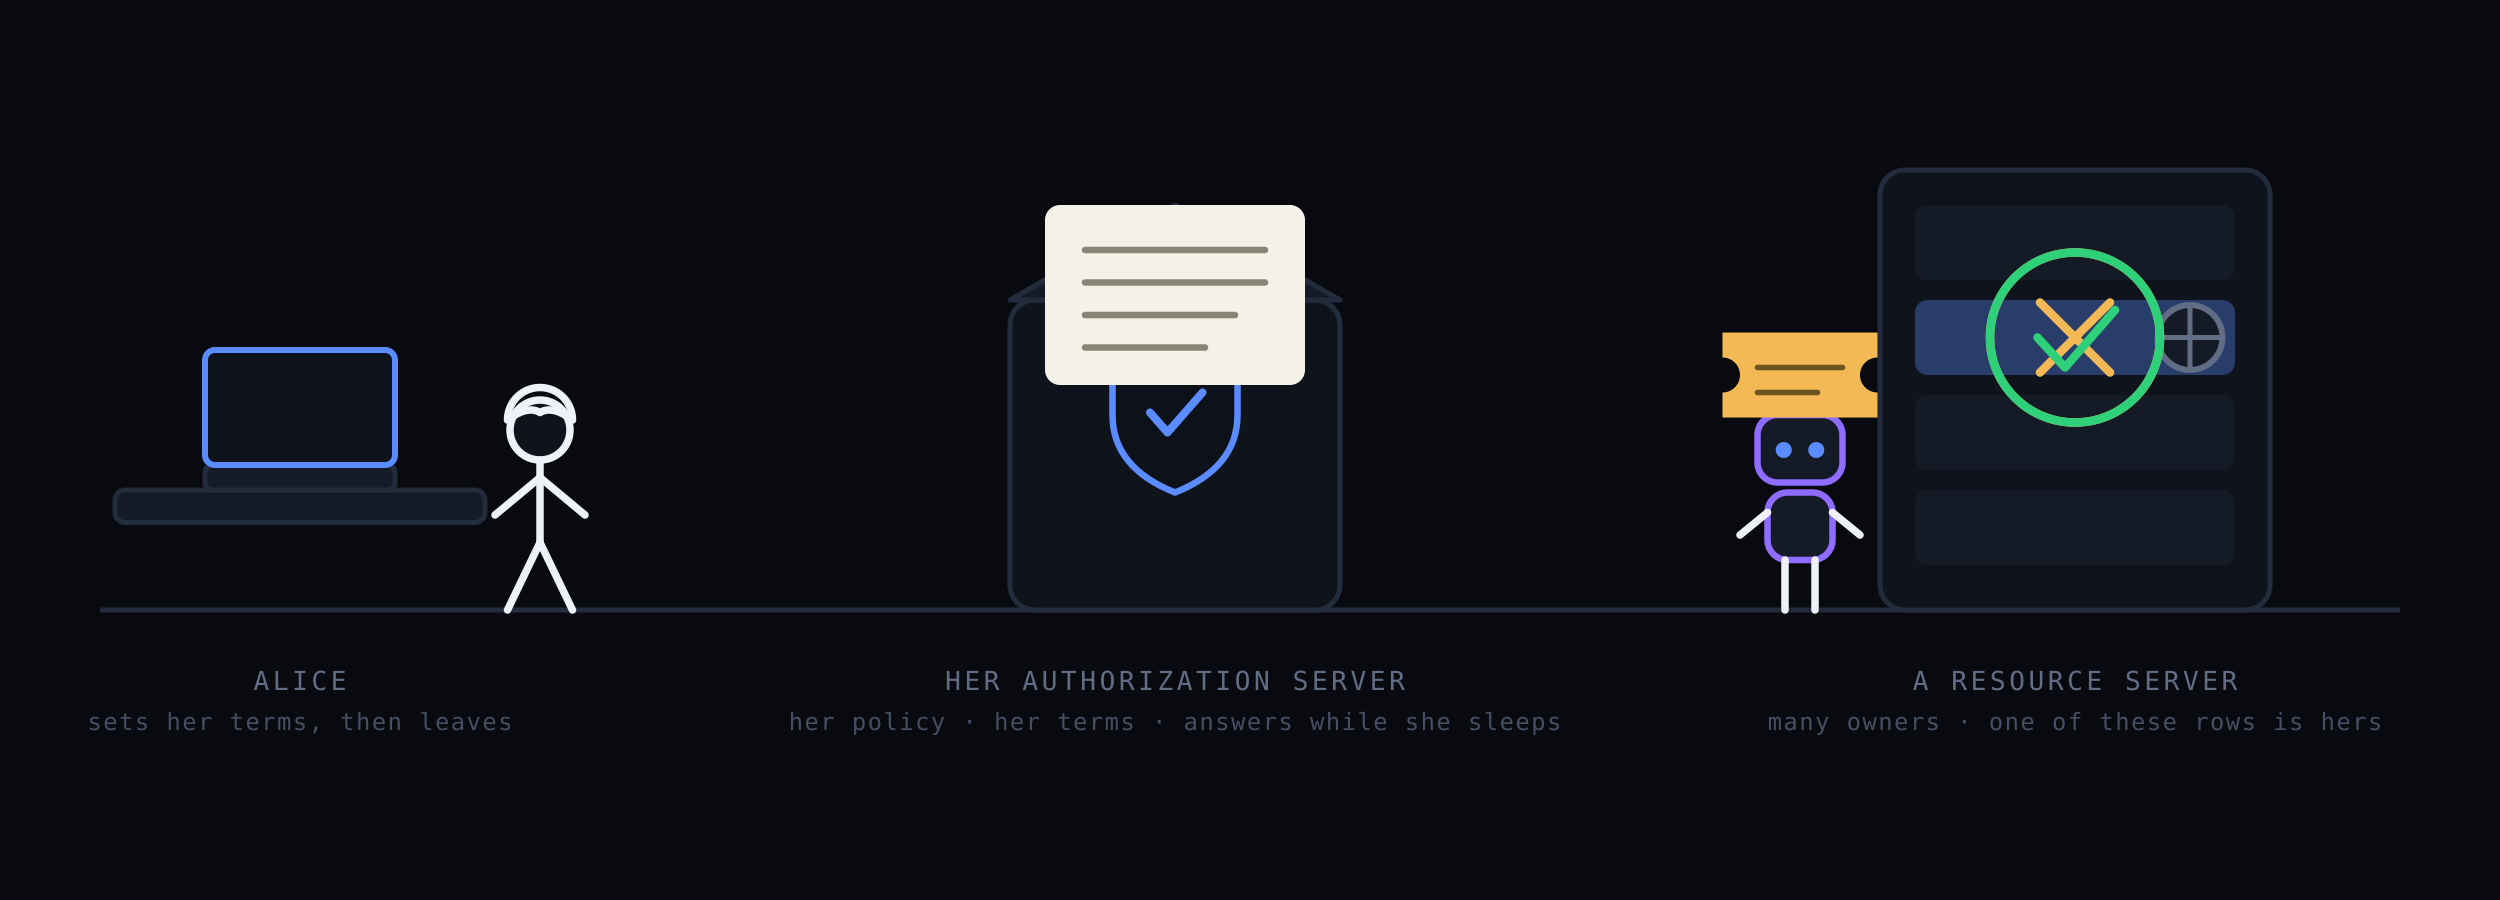
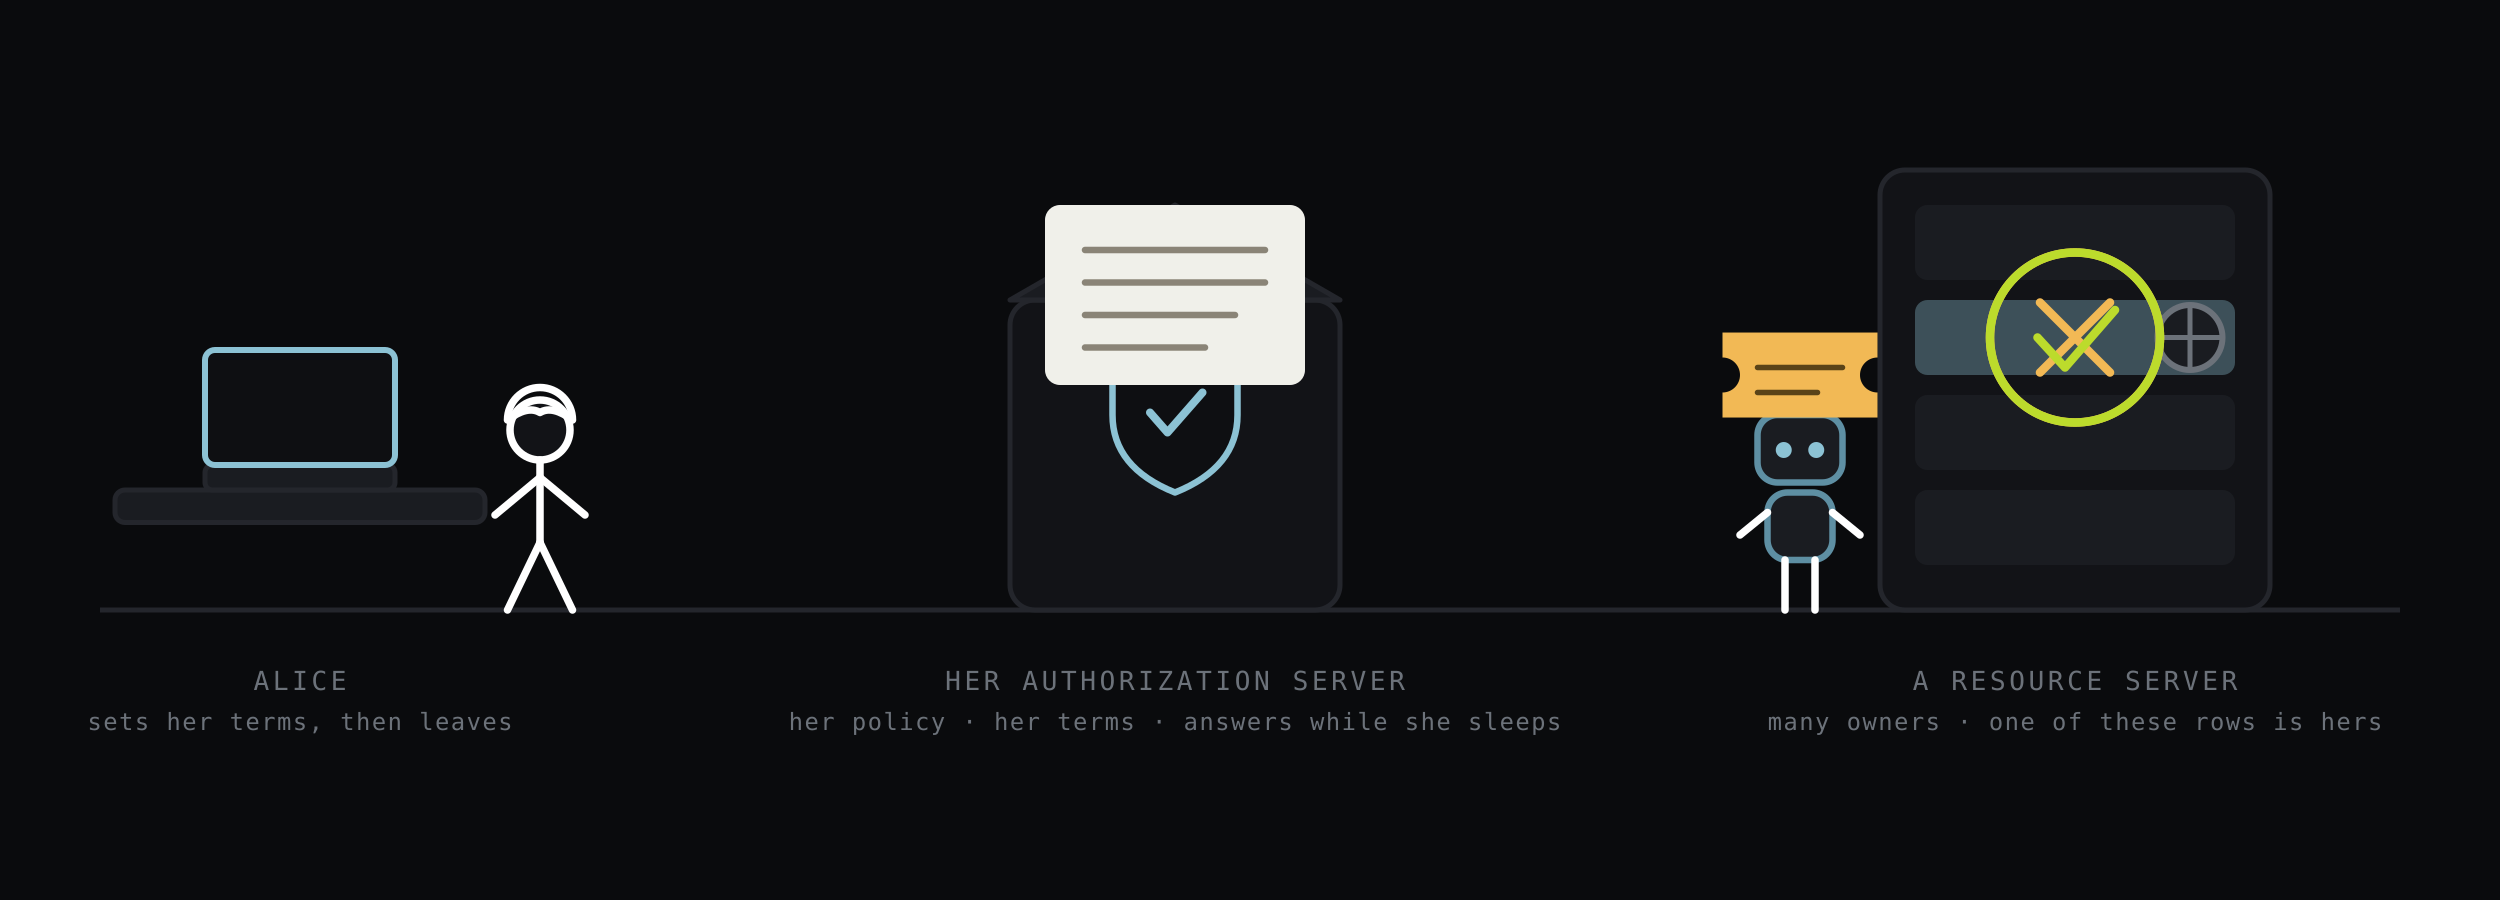
<svg xmlns="http://www.w3.org/2000/svg" viewBox="0 0 1000 360" width="1000" height="360" role="img" aria-labelledby="t d">
  <style>
-     .ink   { fill: none; stroke: #eef1f7; stroke-width: 3; stroke-linecap: round; stroke-linejoin: round; }
-     .head  { fill: #0f131c; stroke: #eef1f7; stroke-width: 3; }
-     .panel { fill: #0f131c; stroke: #232c3d; stroke-width: 2; }
-     .panel2{ fill: #151b26; stroke: #232c3d; stroke-width: 2; }
-     .roof  { fill: #151b26; stroke: #232c3d; stroke-width: 2; stroke-linejoin: round; }
-     .screen{ fill: #0d1119; stroke: #5b8cff; stroke-width: 2.4; }
-     .bot   { fill: #151b26; stroke: #8f6bff; stroke-width: 2.6; }
-     .eye   { fill: #5b8cff; }
-     .shield{ fill: #0d1119; stroke: #5b8cff; stroke-width: 2.6; stroke-linejoin: round; }
-     .tick  { fill: none; stroke: #5b8cff; stroke-width: 3.2; stroke-linecap: round; stroke-linejoin: round; }
-     .dial  { fill: #151b26; stroke: #616c85; stroke-width: 2.4; }
-     .spoke { stroke: #616c85; stroke-width: 2; stroke-linecap: round; }
-     .ground{ stroke: #232c3d; stroke-width: 2; }
-     .rowdim{ fill: #151b26; }
-     .paper { fill: #f4f1e8; }
+     .ink   { fill: none; stroke: #ffffff; stroke-width: 3; stroke-linecap: round; stroke-linejoin: round; }
+     .head  { fill: #121317; stroke: #ffffff; stroke-width: 3; }
+     .panel { fill: #121317; stroke: #24262c; stroke-width: 2; }
+     .panel2{ fill: #1a1c21; stroke: #24262c; stroke-width: 2; }
+     .roof  { fill: #1a1c21; stroke: #24262c; stroke-width: 2; stroke-linejoin: round; }
+     .screen{ fill: #0e0f12; stroke: #8cc2d4; stroke-width: 2.4; }
+     .bot   { fill: #1a1c21; stroke: #5e8fa3; stroke-width: 2.6; }
+     .eye   { fill: #8cc2d4; }
+     .shield{ fill: #0e0f12; stroke: #8cc2d4; stroke-width: 2.6; stroke-linejoin: round; }
+     .tick  { fill: none; stroke: #8cc2d4; stroke-width: 3.2; stroke-linecap: round; stroke-linejoin: round; }
+     .dial  { fill: #1a1c21; stroke: #6c727a; stroke-width: 2.4; }
+     .spoke { stroke: #6c727a; stroke-width: 2; stroke-linecap: round; }
+     .ground{ stroke: #24262c; stroke-width: 2; }
+     .rowdim{ fill: #1a1c21; }
+     .paper { fill: #f0f0ea; }
    .pline { stroke: #8a8477; stroke-width: 2.6; stroke-linecap: round; }
    .ticket{ fill: #f2b955; }
-     .tline { stroke: #6b5320; stroke-width: 2.2; stroke-linecap: round; }
+     .tline { stroke: #5a4318; stroke-width: 2.2; stroke-linecap: round; }
    .no    { fill: none; stroke: #f2b955; stroke-width: 3.4; stroke-linecap: round; }
-     .yes   { fill: none; stroke: #2ed079; stroke-width: 3.4; stroke-linecap: round; stroke-linejoin: round; }
-     .lbl   { font-family: ui-monospace, SFMono-Regular, Menlo, monospace; font-size: 10.5px; letter-spacing: 1.4px; fill: #616c85; text-anchor: middle; }
-     .sub   { font-family: ui-monospace, SFMono-Regular, Menlo, monospace; font-size: 9.5px; letter-spacing: 0.6px; fill: #454e63; text-anchor: middle; }
-     .cap   { font-family: system-ui, -apple-system, "Segoe UI", sans-serif; font-size: 18px; fill: #eef1f7; text-anchor: middle; opacity: 0; }
-     .beat  { font-family: ui-monospace, SFMono-Regular, Menlo, monospace; font-size: 10.5px; letter-spacing: 2.2px; fill: #5b8cff; text-anchor: middle; opacity: 0; }
+     .yes   { fill: none; stroke: #bcdb2c; stroke-width: 3.4; stroke-linecap: round; stroke-linejoin: round; }
+     .lbl   { font-family: ui-monospace, SFMono-Regular, Menlo, monospace; font-size: 10.5px; letter-spacing: 1.4px; fill: #6c727a; text-anchor: middle; }
+     .sub   { font-family: ui-monospace, SFMono-Regular, Menlo, monospace; font-size: 9.5px; letter-spacing: 0.6px; fill: #6c727a; text-anchor: middle; }
+     .cap   { font-family: system-ui, -apple-system, "Segoe UI", sans-serif; font-size: 18px; fill: #ffffff; text-anchor: middle; opacity: 0; }
+     .beat  { font-family: ui-monospace, SFMono-Regular, Menlo, monospace; font-size: 10.5px; letter-spacing: 2.2px; fill: #8cc2d4; text-anchor: middle; opacity: 0; }

    /* One 18s cycle. Every animation below is a slice of it, so the whole
       thing stays in step without a timeline to co-ordinate them. */
    #agentMove { animation: walk 18s linear infinite; }
    #aliceGo   { animation: leave 18s linear infinite; }
    #lid       { animation: shut 18s linear infinite; transform-box: fill-box; transform-origin: 0 100%; }
    #ticketGo  { animation: ticket 18s linear infinite; }
    #scrollUp  { animation: scroll 18s linear infinite; transform-box: fill-box; transform-origin: 50% 100%; }
    #vno       { animation: refuse 18s linear infinite; transform-box: fill-box; transform-origin: 50% 50%; }
    #vyes      { animation: allow 18s linear infinite; transform-box: fill-box; transform-origin: 50% 50%; }
    #ownrow    { animation: granted 18s linear infinite; }
    .eye       { animation: blink 18s linear infinite; }

    @keyframes walk {
      0%, 12%   { transform: translateX(-760px); }   /* not here yet */
      20%, 33%  { transform: translateX(0); }        /* at the resource server */
      43%, 57%  { transform: translateX(-160px); }   /* at her server */
      67%, 100% { transform: translateX(0); }        /* back, and let in */
    }
    @keyframes leave {
      0%, 12%   { transform: translateX(0); opacity: 1; }
      24%, 100% { transform: translateX(-150px); opacity: 0; }
    }
    @keyframes shut {
      0%, 8%    { transform: rotate(0deg); }
      15%, 100% { transform: rotate(78deg); }
    }
    @keyframes ticket {
      0%, 23%   { opacity: 0; transform: translate(0, 0); }
      28%, 37%  { opacity: 1; transform: translate(0, 0); }      /* handed over */
      45%, 55%  { opacity: 1; transform: translate(-160px, 0); } /* carried */
      59%, 100% { opacity: 0; transform: translate(-160px, 0); }
    }
    @keyframes scroll {
      0%, 46%   { opacity: 0; transform: scaleY(0.08); }
      52%, 64%  { opacity: 1; transform: scaleY(1); }
      68%, 100% { opacity: 0; transform: scaleY(1); }
    }
    @keyframes refuse {
      0%, 23%   { opacity: 0; transform: scale(0.6); }
      27%, 36%  { opacity: 1; transform: scale(1); }
      40%, 100% { opacity: 0; transform: scale(1); }
    }
    @keyframes allow {
      0%, 70%   { opacity: 0; transform: scale(0.6); }
      76%, 94%  { opacity: 1; transform: scale(1); }
      98%, 100% { opacity: 0; transform: scale(1); }
    }
    @keyframes granted {
-       0%, 72%   { fill: rgba(91,140,255,0.35); }
+       0%, 72%   { fill: rgba(140,194,212,0.35); }
      78%, 95%  { fill: rgba(46,208,121,0.5); }
-       99%, 100% { fill: rgba(91,140,255,0.35); }
+       99%, 100% { fill: rgba(140,194,212,0.35); }
    }
    @keyframes blink {
      0%, 5%, 7%, 47%, 49%, 100% { opacity: 1; }
      6%, 48%                    { opacity: 0.2; }
    }

    /* The captions, each visible for its own slice of the same 18 seconds. */
    #c1, #b1 { animation: cap1 18s linear infinite; }
    #c2      { animation: cap2 18s linear infinite; }
    #c3, #b3 { animation: cap3 18s linear infinite; }
    #c4, #b4 { animation: cap4 18s linear infinite; }
    #c5, #b5 { animation: cap5 18s linear infinite; }
    /* Each caption covers the action it describes, rather than trailing it:
       the refusal at 27-36%, the terms at 52-64%, the grant at 76-94%. */
    @keyframes cap1 { 0%, 14% { opacity: 1; } 17%, 100% { opacity: 0; } }
    @keyframes cap2 { 0%, 17% { opacity: 0; } 19%, 25% { opacity: 1; } 27%, 100% { opacity: 0; } }
    @keyframes cap3 { 0%, 25% { opacity: 0; } 27%, 40% { opacity: 1; } 42%, 100% { opacity: 0; } }
    @keyframes cap4 { 0%, 42% { opacity: 0; } 44%, 65% { opacity: 1; } 67%, 100% { opacity: 0; } }
    @keyframes cap5 { 0%, 67% { opacity: 0; } 69%, 97% { opacity: 1; } 100% { opacity: 0; } }

    /* Anyone who has asked their system not to animate things gets a
       finished frame instead of the loop. */
    @media (prefers-reduced-motion: reduce) {
      #agentMove, #aliceGo, #lid, #ticketGo, #scrollUp, #vno, #vyes, #ownrow,
      .eye, #c1, #c2, #c3, #c4, #c5, #b1, #b3, #b4, #b5 { animation: none; }
      #aliceGo { opacity: 1; }
      #c1, #b1 { opacity: 1; }
      #ticketGo, #scrollUp, #vno, #vyes { opacity: 0; }
    }
  </style>
-   <rect width="1000" height="360" fill="#080a0f" />
+   <rect width="1000" height="360" fill="#0a0b0d" />
  <path class="ground" d="M40 244 H960" />
  <g transform="translate(120 244)">
    <rect class="panel2" x="-74" y="-48" width="148" height="13" rx="4" />
    <rect class="panel2" x="-38" y="-58" width="76" height="10" rx="3" />
    <g transform="translate(-38 -58)">
      <g id="lid">
        <rect class="screen" x="0" y="-46" width="76" height="46" rx="4" />
      </g>
    </g>
    <text class="lbl" y="32">ALICE</text>
    <text class="sub" y="48">sets her terms, then leaves</text>
  </g>
  <g transform="translate(216 244)">
    <g id="aliceGo">
      <circle class="head" cx="0" cy="-72" r="12" />
      <path class="ink" d="M-13 -76a13 13 0 0 1 26 0q-8 -6 -13 -3q-5 -3 -13 3z" />
      <path class="ink" d="M0 -60 V-27" />
      <path class="ink" d="M0 -53 L-18 -38" />
      <path class="ink" d="M0 -53 L18 -38" />
      <path class="ink" d="M0 -27 L-13 0" />
      <path class="ink" d="M0 -27 L13 0" />
    </g>
  </g>
  <g transform="translate(470 244)">
    <rect class="panel" x="-66" y="-124" width="132" height="124" rx="10" />
    <path class="roof" d="M-66 -124 L0 -162 L66 -124 Z" />
    <path class="shield" d="M0 -106 l25 10 v18 q0 21 -25 31 q-25 -10 -25 -31 v-18 z" />
    <path class="tick" d="M-10 -79 l7 8 l14 -16" />
    <text class="lbl" y="32">HER AUTHORIZATION SERVER</text>
    <text class="sub" y="48">her policy · her terms · answers while she sleeps</text>
  </g>
  <g transform="translate(830 244)">
    <rect class="panel" x="-78" y="-176" width="156" height="176" rx="10" />
    <rect class="rowdim" x="-64" y="-162" width="128" height="30" rx="5" />
-     <rect id="ownrow" x="-64" y="-124" width="128" height="30" rx="5" fill="rgba(91,140,255,0.35)" />
+     <rect id="ownrow" x="-64" y="-124" width="128" height="30" rx="5" fill="rgba(140,194,212,0.35)" />
    <rect class="rowdim" x="-64" y="-86" width="128" height="30" rx="5" />
    <rect class="rowdim" x="-64" y="-48" width="128" height="30" rx="5" />
    <g transform="translate(46 -109)">
      <circle class="dial" cx="0" cy="0" r="13" />
      <path class="spoke" d="M0 -13 V13 M-13 0 H13" />
    </g>
    <text class="lbl" y="32">A RESOURCE SERVER</text>
    <text class="sub" y="48">many owners · one of these rows is hers</text>
    <g id="vno">
      <circle class="no" cx="0" cy="-109" r="34" />
      <path class="no" d="M-14 -123 L14 -95 M14 -123 L-14 -95" />
    </g>
    <g id="vyes">
      <circle class="yes" cx="0" cy="-109" r="34" />
      <path class="yes" d="M-15 -109 l11 12 l20 -23" />
    </g>
  </g>
  <g transform="translate(720 244)">
    <g id="agentMove">
      <path class="ink" d="M0 -86 V-78" />
-       <circle cx="0" cy="-89" r="3.4" fill="#8f6bff" />
+       <circle cx="0" cy="-89" r="3.4" fill="#5e8fa3" />
      <rect class="bot" x="-17" y="-78" width="34" height="27" rx="8" />
      <circle class="eye" cx="-6.5" cy="-64" r="3.2" />
      <circle class="eye" cx="6.5" cy="-64" r="3.2" />
      <rect class="bot" x="-13" y="-47" width="26" height="27" rx="8" />
      <path class="ink" d="M-13 -39 L-24 -30" />
      <path class="ink" d="M13 -39 L24 -30" />
      <path class="ink" d="M-6 -20 V0" />
      <path class="ink" d="M6 -20 V0" />
    </g>
  </g>
  <g transform="translate(720 150)">
    <g id="ticketGo">
      <path class="ticket" d="M-31 -17 h62 v10 a7 7 0 0 0 0 14 v10 h-62 v-10 a7 7 0 0 0 0 -14 z" />
      <path class="tline" d="M-17 -3 H17 M-17 7 H7" />
    </g>
  </g>
  <g transform="translate(470 118)">
    <g id="scrollUp">
      <rect class="paper" x="-52" y="-36" width="104" height="72" rx="6" />
      <path class="pline" d="M-36 -18 H36 M-36 -5 H36 M-36 8 H24 M-36 21 H12" />
    </g>
  </g>
  <text id="b1" class="beat" x="500" y="316">SHE IS NOT ONLINE FOR ANY OF THIS</text>
  <text id="c1" class="cap" x="500" y="342">Alice writes her terms once, then closes the laptop.</text>
  <text id="c2" class="cap" x="500" y="342">Someone else’s agent comes asking for something of hers.</text>
  <text id="b3" class="beat" x="500" y="316">BEAT 1 · CHALLENGE</text>
  <text id="c3" class="cap" x="500" y="342">It is refused — and handed a ticket, and her server’s address.</text>
  <text id="b4" class="beat" x="500" y="316">BEATS 2 AND 3 · TERMS, THEN SIGNED</text>
  <text id="c4" class="cap" x="500" y="342">Her server dictates the terms. The agent signs them, or leaves.</text>
  <text id="b5" class="beat" x="500" y="316">BEAT 4 · GRANT</text>
  <text id="c5" class="cap" x="500" y="342">Signed, it is let in — that purpose, that long, and no further.</text>
</svg>
